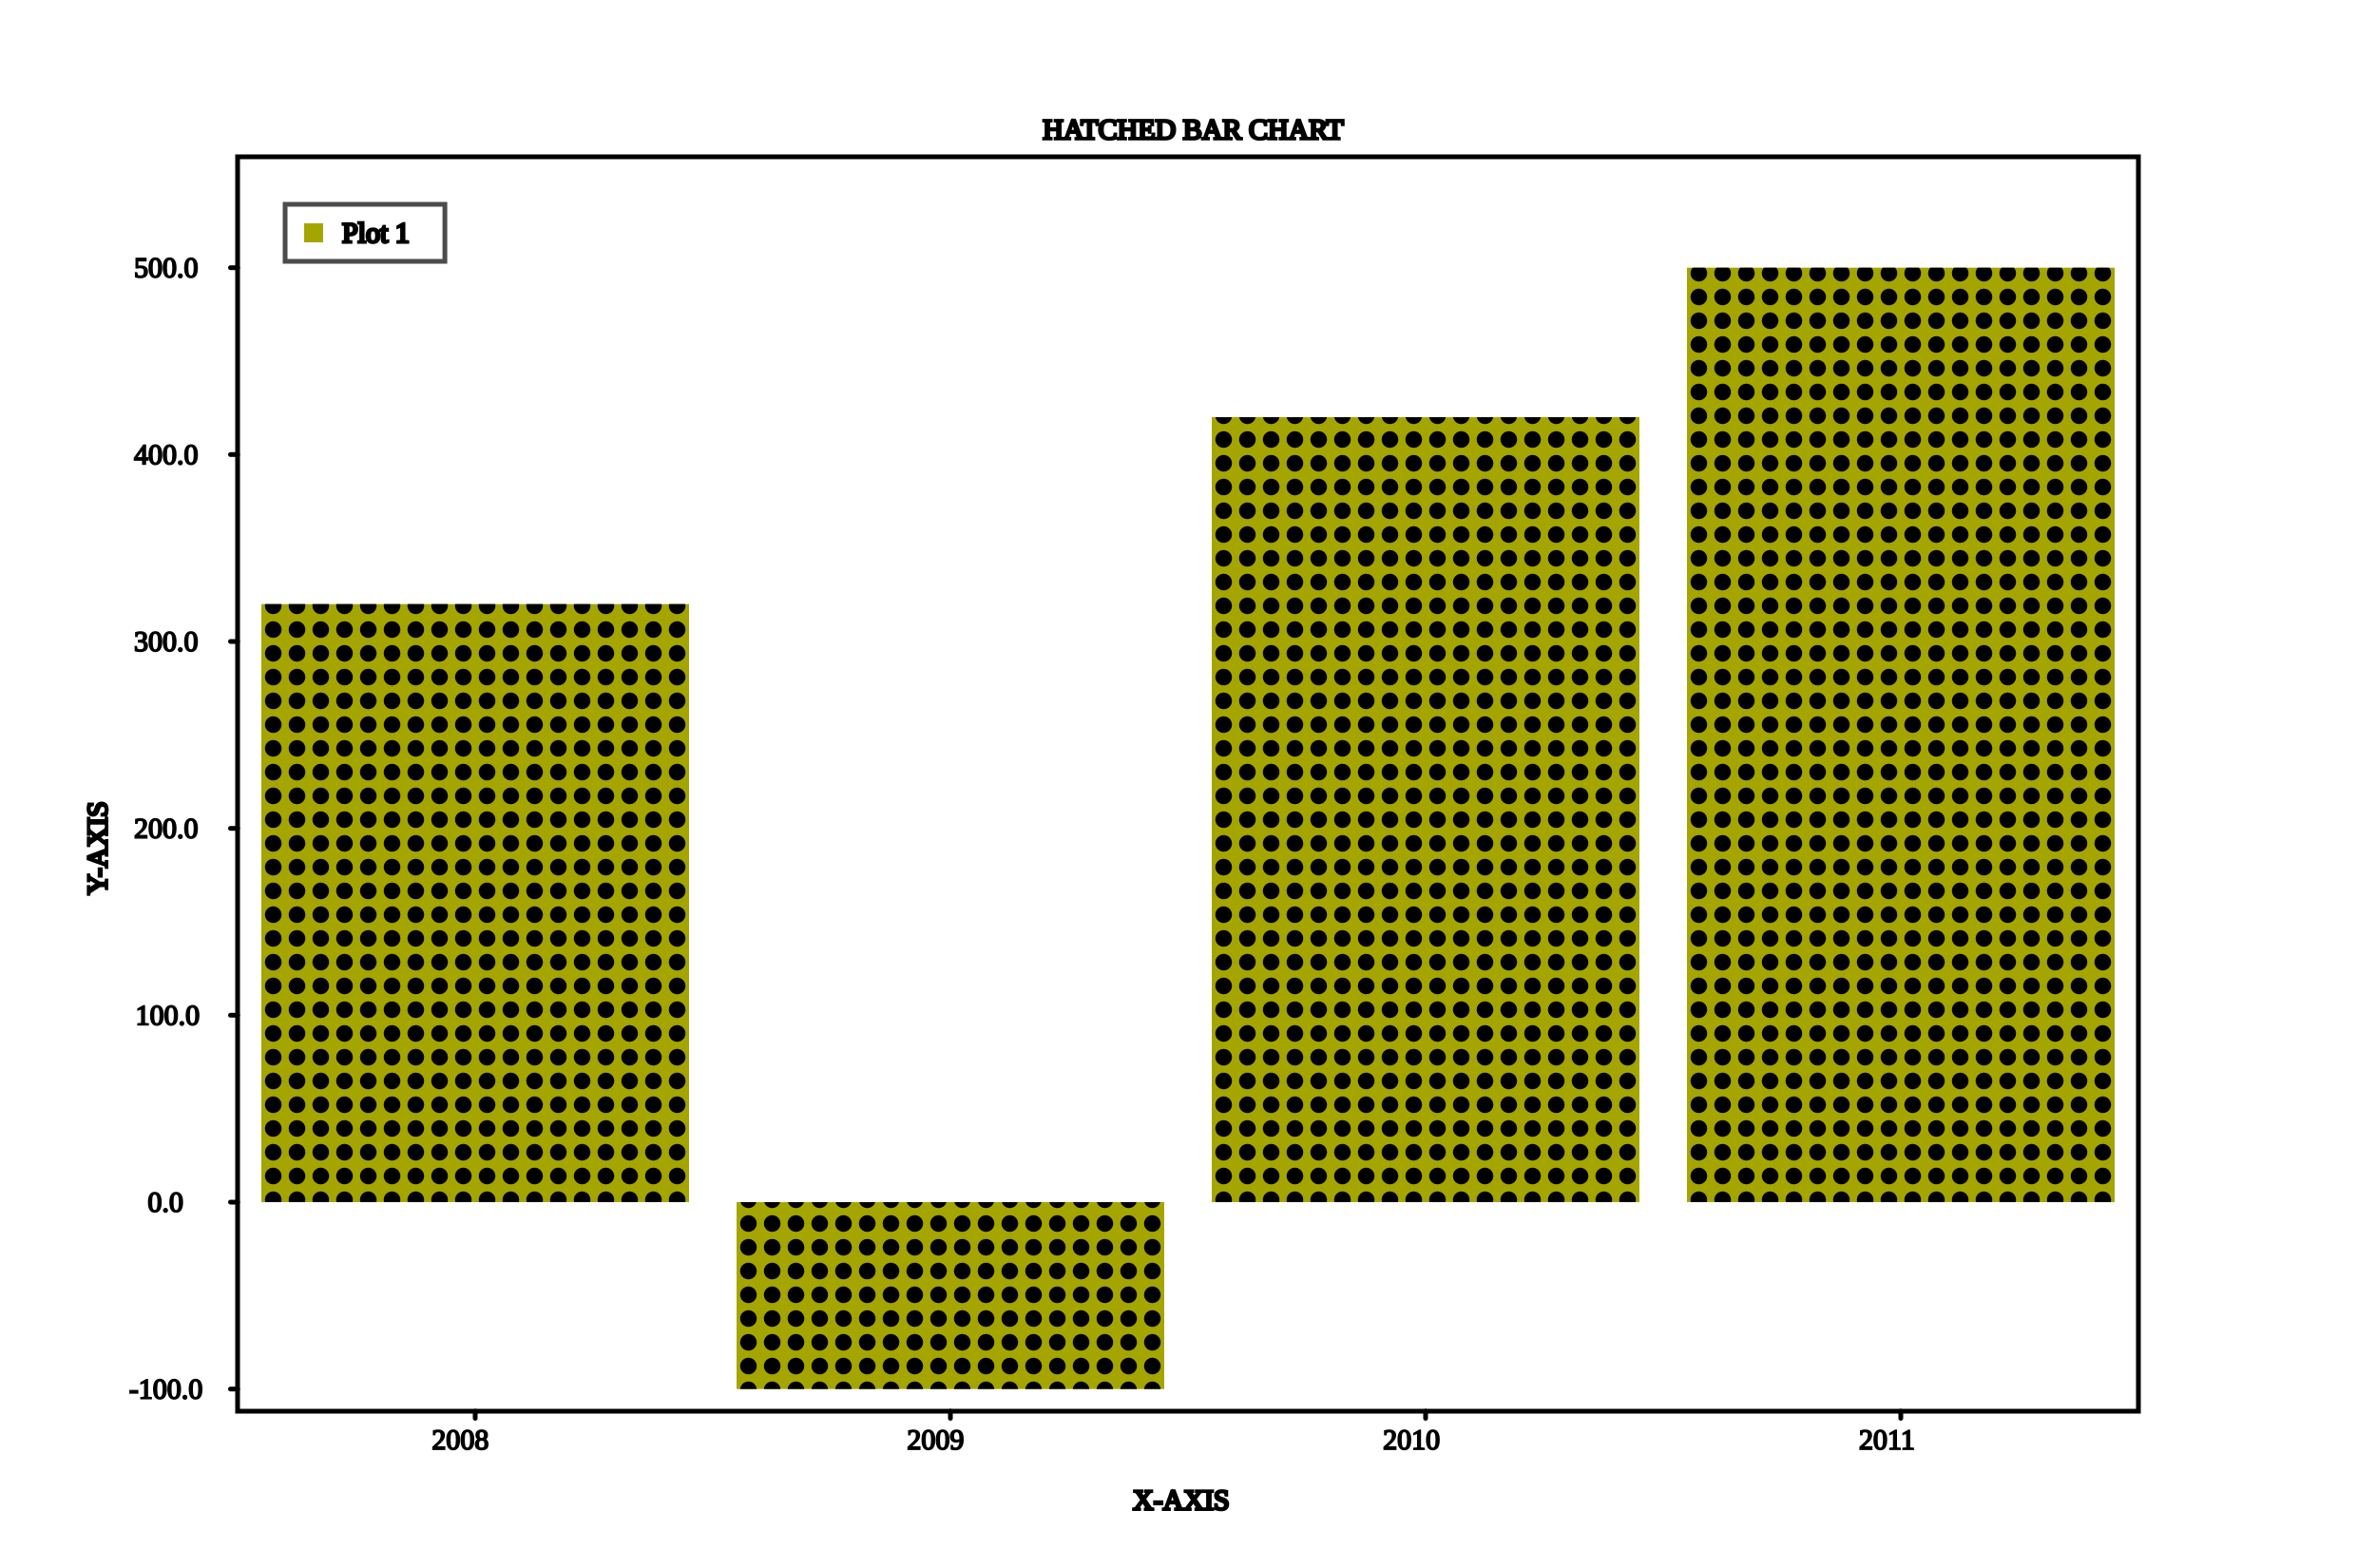
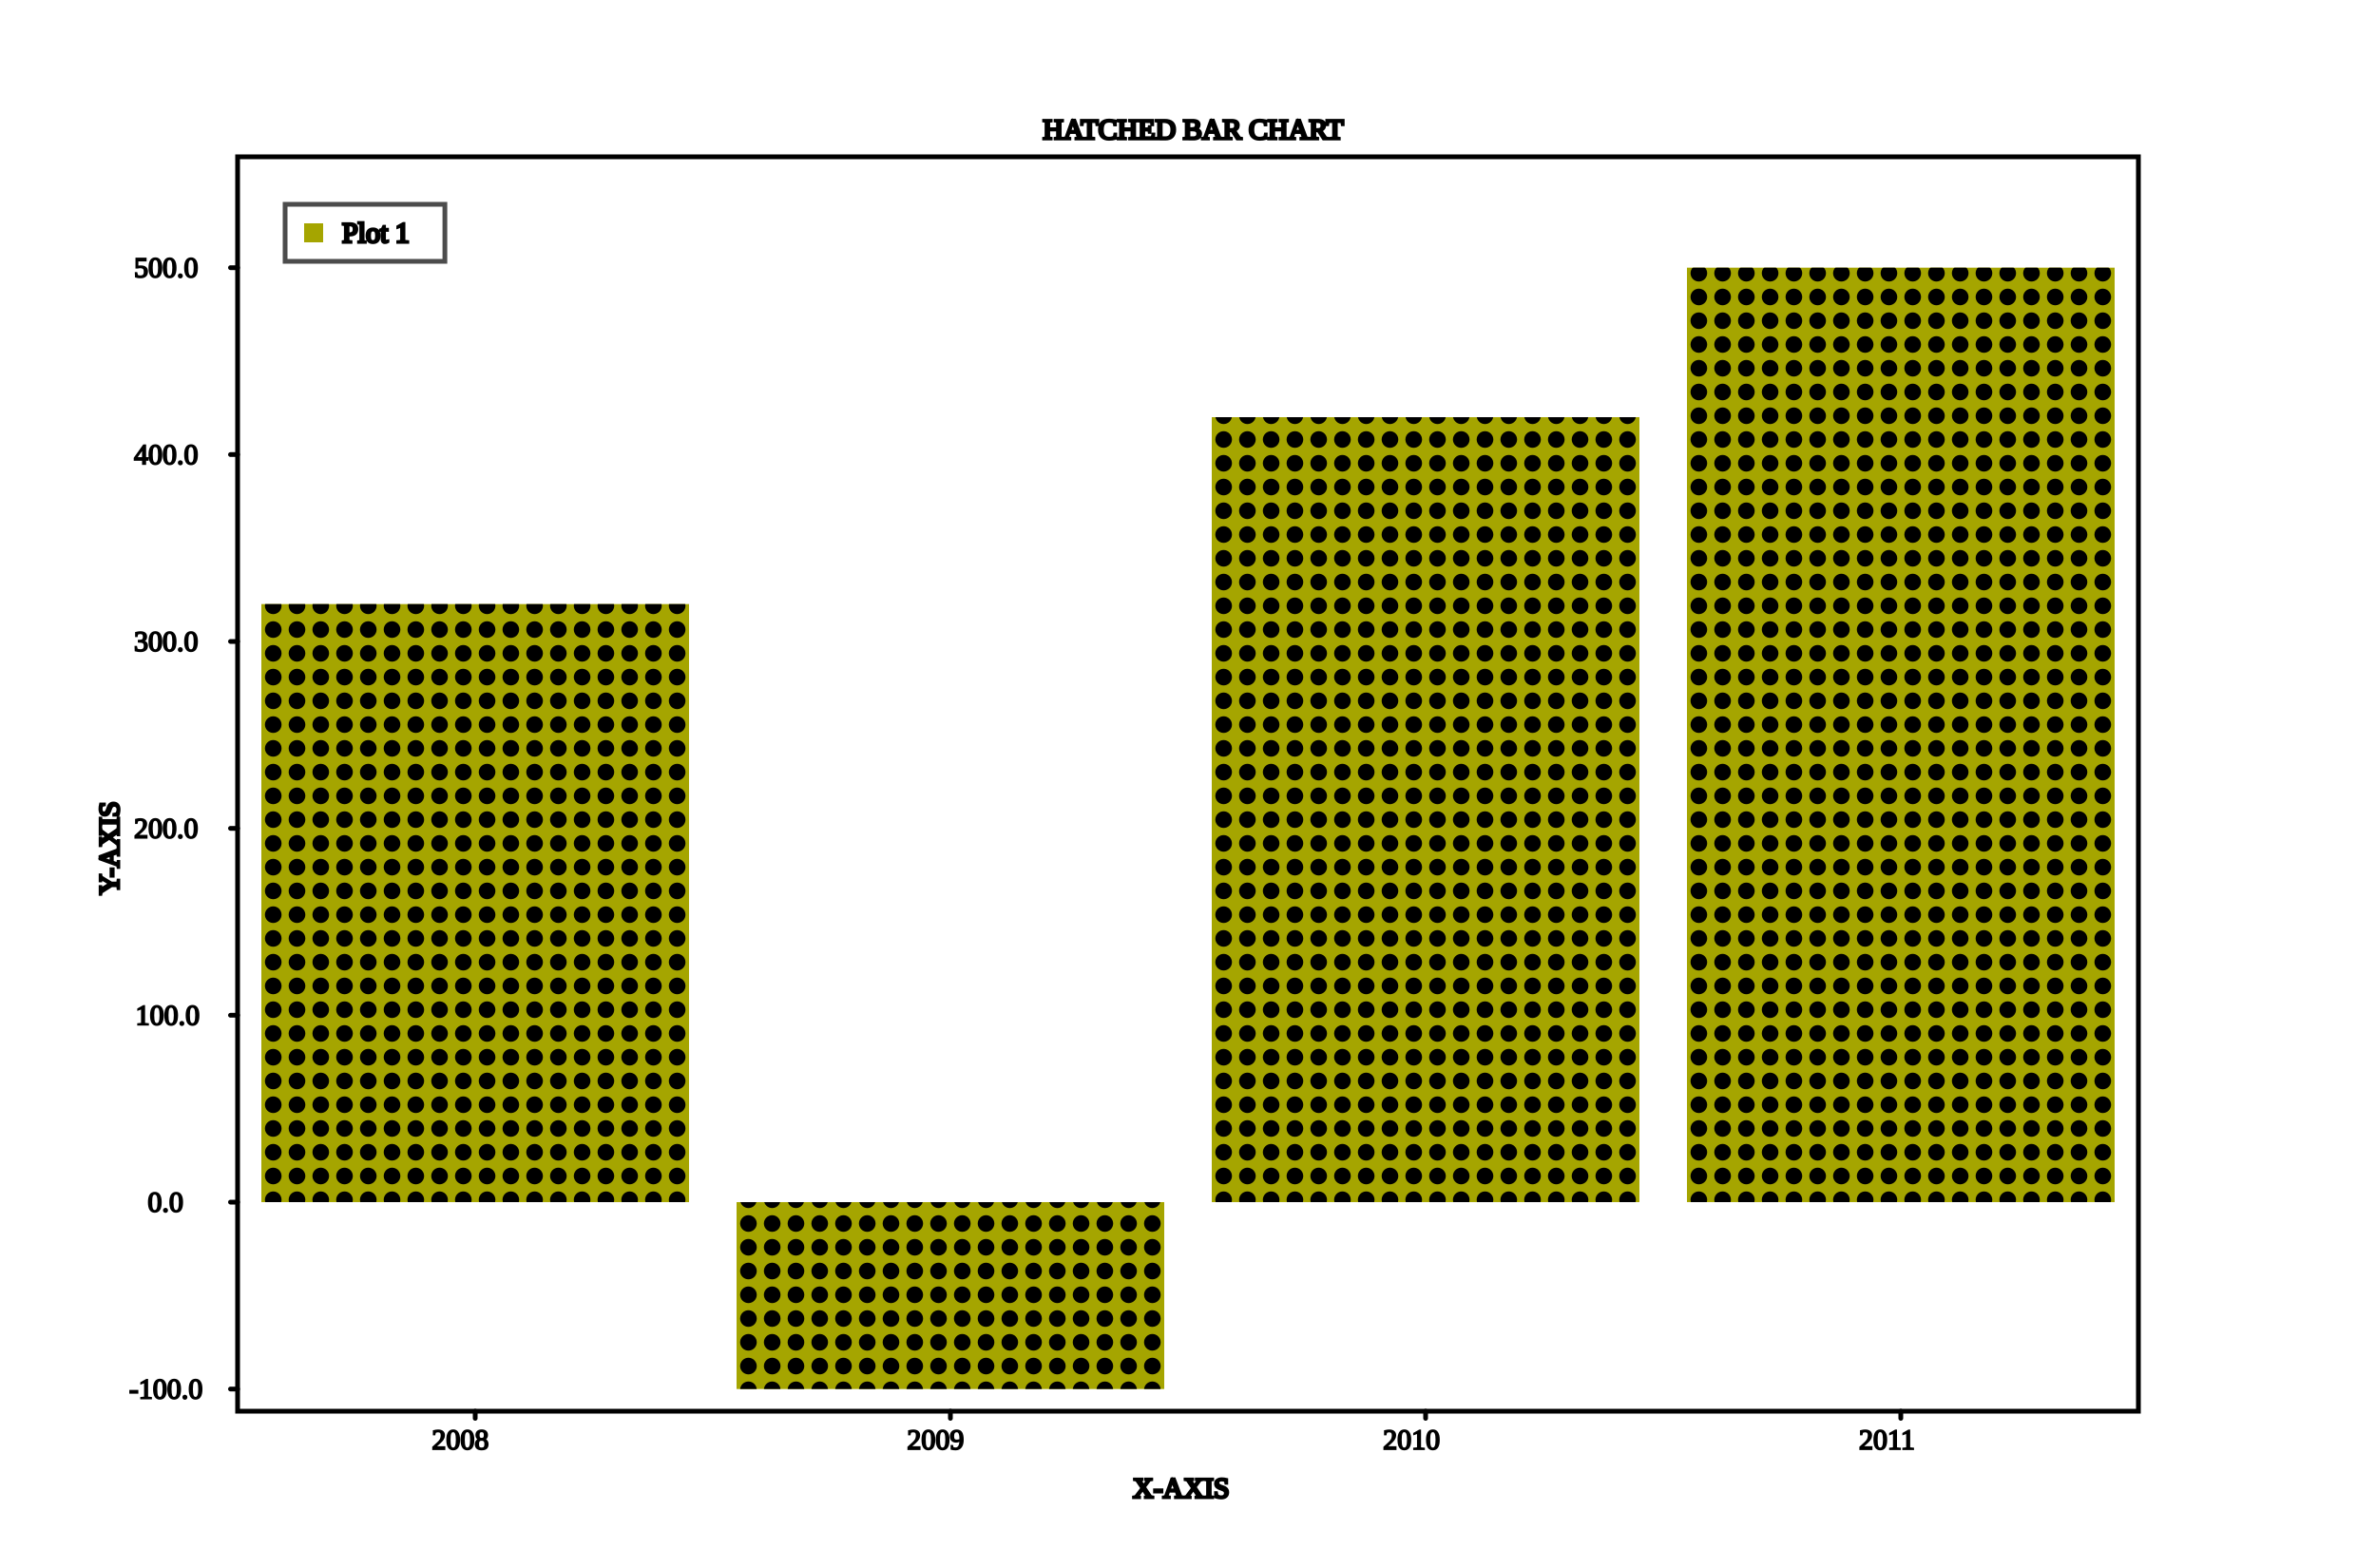
<svg xmlns="http://www.w3.org/2000/svg" height="660.0" width="1000.0" version="4.0">
  <rect width="100%" height="100%" fill="white" />
  <rect x="100.0" y="66.0" width="800.0" height="528.0" style="fill:rgb(255,255,255);stroke-width:2.0;stroke:rgb(0,0,0);opacity:1" />
  <line x1="200.0" y1="597.0" x2="200.0" y2="594.0" style="stroke:rgb(0.0,0.0,0.0);stroke-width:2.0;opacity:1.0;stroke-linecap:round" />
  <text x="181.74" y="610.0" stroke="#000000" stroke-width="0.7" transform="rotate(-0.0,181.74,610.0)">2008</text>
  <line x1="400.0" y1="597.0" x2="400.0" y2="594.0" style="stroke:rgb(0.0,0.0,0.0);stroke-width:2.0;opacity:1.0;stroke-linecap:round" />
  <text x="381.74" y="610.0" stroke="#000000" stroke-width="0.7" transform="rotate(-0.0,381.74,610.0)">2009</text>
  <line x1="600.0" y1="597.0" x2="600.0" y2="594.0" style="stroke:rgb(0.0,0.0,0.0);stroke-width:2.0;opacity:1.0;stroke-linecap:round" />
  <text x="582.06" y="610.0" stroke="#000000" stroke-width="0.7" transform="rotate(-0.0,582.06,610.0)">2010</text>
  <line x1="800.0" y1="597.0" x2="800.0" y2="594.0" style="stroke:rgb(0.0,0.0,0.0);stroke-width:2.0;opacity:1.0;stroke-linecap:round" />
  <text x="782.38" y="610.0" stroke="#000000" stroke-width="0.7" transform="rotate(-0.0,782.38,610.0)">2011</text>
  <line x1="97.0" y1="506.0" x2="100.0" y2="506.0" style="stroke:rgb(0.0,0.0,0.0);stroke-width:2.0;opacity:1.0;stroke-linecap:round" />
  <text x="62.16" y="510.0" stroke="#000000" stroke-width="0.7" transform="rotate(-0.0,62.16,510.0)">0.0</text>
  <line x1="97.0" y1="427.333" x2="100.0" y2="427.333" style="stroke:rgb(0.0,0.0,0.0);stroke-width:2.0;opacity:1.0;stroke-linecap:round" />
  <text x="57.04" y="431.333" stroke="#000000" stroke-width="0.7" transform="rotate(-0.0,57.04,431.3333)">100.0</text>
  <line x1="97.0" y1="348.667" x2="100.0" y2="348.667" style="stroke:rgb(0.0,0.0,0.0);stroke-width:2.0;opacity:1.0;stroke-linecap:round" />
  <text x="56.4" y="352.667" stroke="#000000" stroke-width="0.7" transform="rotate(-0.0,56.4,352.6667)">200.0</text>
  <line x1="97.0" y1="270" x2="100.0" y2="270" style="stroke:rgb(0.0,0.0,0.0);stroke-width:2.0;opacity:1.0;stroke-linecap:round" />
  <text x="56.4" y="274" stroke="#000000" stroke-width="0.7" transform="rotate(-0.0,56.4,274)">300.0</text>
  <line x1="97.0" y1="191.333" x2="100.0" y2="191.333" style="stroke:rgb(0.0,0.0,0.0);stroke-width:2.0;opacity:1.0;stroke-linecap:round" />
  <text x="56.4" y="195.333" stroke="#000000" stroke-width="0.7" transform="rotate(-0.0,56.4,195.3334)">400.0</text>
  <line x1="97.0" y1="112.667" x2="100.0" y2="112.667" style="stroke:rgb(0.0,0.0,0.0);stroke-width:2.0;opacity:1.0;stroke-linecap:round" />
  <text x="56.4" y="116.667" stroke="#000000" stroke-width="0.7" transform="rotate(-0.0,56.4,116.6667)">500.0</text>
  <line x1="97.0" y1="584.667" x2="100.0" y2="584.667" style="stroke:rgb(0.0,0.0,0.0);stroke-width:2.0;opacity:1.0;stroke-linecap:round" />
  <text x="54.32" y="588.667" stroke="#000000" stroke-width="0.7" transform="rotate(-0.0,54.32,588.6667)">-100.0</text>
  <rect x="110.0" y="254.267" width="180.0" height="251.733" style="fill:rgb(164.985,164.985,0.0);stroke-width:0;stroke:rgb(0,0,0);opacity:1.0" />
  <defs>
    <pattern id="filledCircleHatch" width="10" height="10" patternUnits="userSpaceOnUse">
      <circle cx="5" cy="5" r="3" stroke="black" stroke-width="1" />
    </pattern>
  </defs>
  <rect x="110.0" y="254.267" width="180.0" height="251.733" style="fill:url(#filledCircleHatch);opacity:1" />
  <rect x="310.0" y="506.0" width="180.0" height="78.667" style="fill:rgb(164.985,164.985,0.0);stroke-width:0;stroke:rgb(0,0,0);opacity:1.0" />
  <rect x="310.0" y="506.0" width="180.0" height="78.667" style="fill:url(#filledCircleHatch);opacity:1" />
  <rect x="510.0" y="175.6" width="180.0" height="330.4" style="fill:rgb(164.985,164.985,0.0);stroke-width:0;stroke:rgb(0,0,0);opacity:1.0" />
  <rect x="510.0" y="175.6" width="180.0" height="330.4" style="fill:url(#filledCircleHatch);opacity:1" />
  <rect x="710.0" y="112.667" width="180.0" height="393.333" style="fill:rgb(164.985,164.985,0.0);stroke-width:0;stroke:rgb(0,0,0);opacity:1.0" />
  <rect x="710.0" y="112.667" width="180.0" height="393.333" style="fill:url(#filledCircleHatch);opacity:1" />
  <text x="438.9" y="58.5" stroke="#000000" stroke-width="1.2" transform="rotate(-0.0,438.9,58.5)">HATCHED BAR CHART</text>
-   <text x="476.8" y="635.4" stroke="#000000" stroke-width="1.2" transform="rotate(-0.0,476.8,635.4)">X-AXIS</text>
-   <text x="45.0" y="376.6" stroke="#000000" stroke-width="1.2" transform="rotate(-90.0,45.0,376.6)">Y-AXIS</text>
+   <text x="476.8" y="630.4" stroke="#000000" stroke-width="1.2" transform="rotate(-0.0,476.8,630.4)">X-AXIS</text>
+   <text x="50.0" y="376.6" stroke="#000000" stroke-width="1.2" transform="rotate(-90.0,50.0,376.6)">Y-AXIS</text>
  <rect x="120.0" y="86.0" width="67.24" height="24.0" style="fill:rgb(255.0,255.0,255.0);stroke-width:2.0;stroke:rgb(0.0,0.0,0.0);opacity:0.7" />
  <rect x="128.0" y="94.0" width="8.0" height="8.0" style="fill:rgb(164.985,164.985,0.0);stroke-width:0;stroke:rgb(0,0,0);opacity:1.0" />
  <text x="144.0" y="102.0" stroke="#000000" stroke-width="1.2" transform="rotate(-0.0,144.0,102.0)">Plot 1</text>
</svg>
